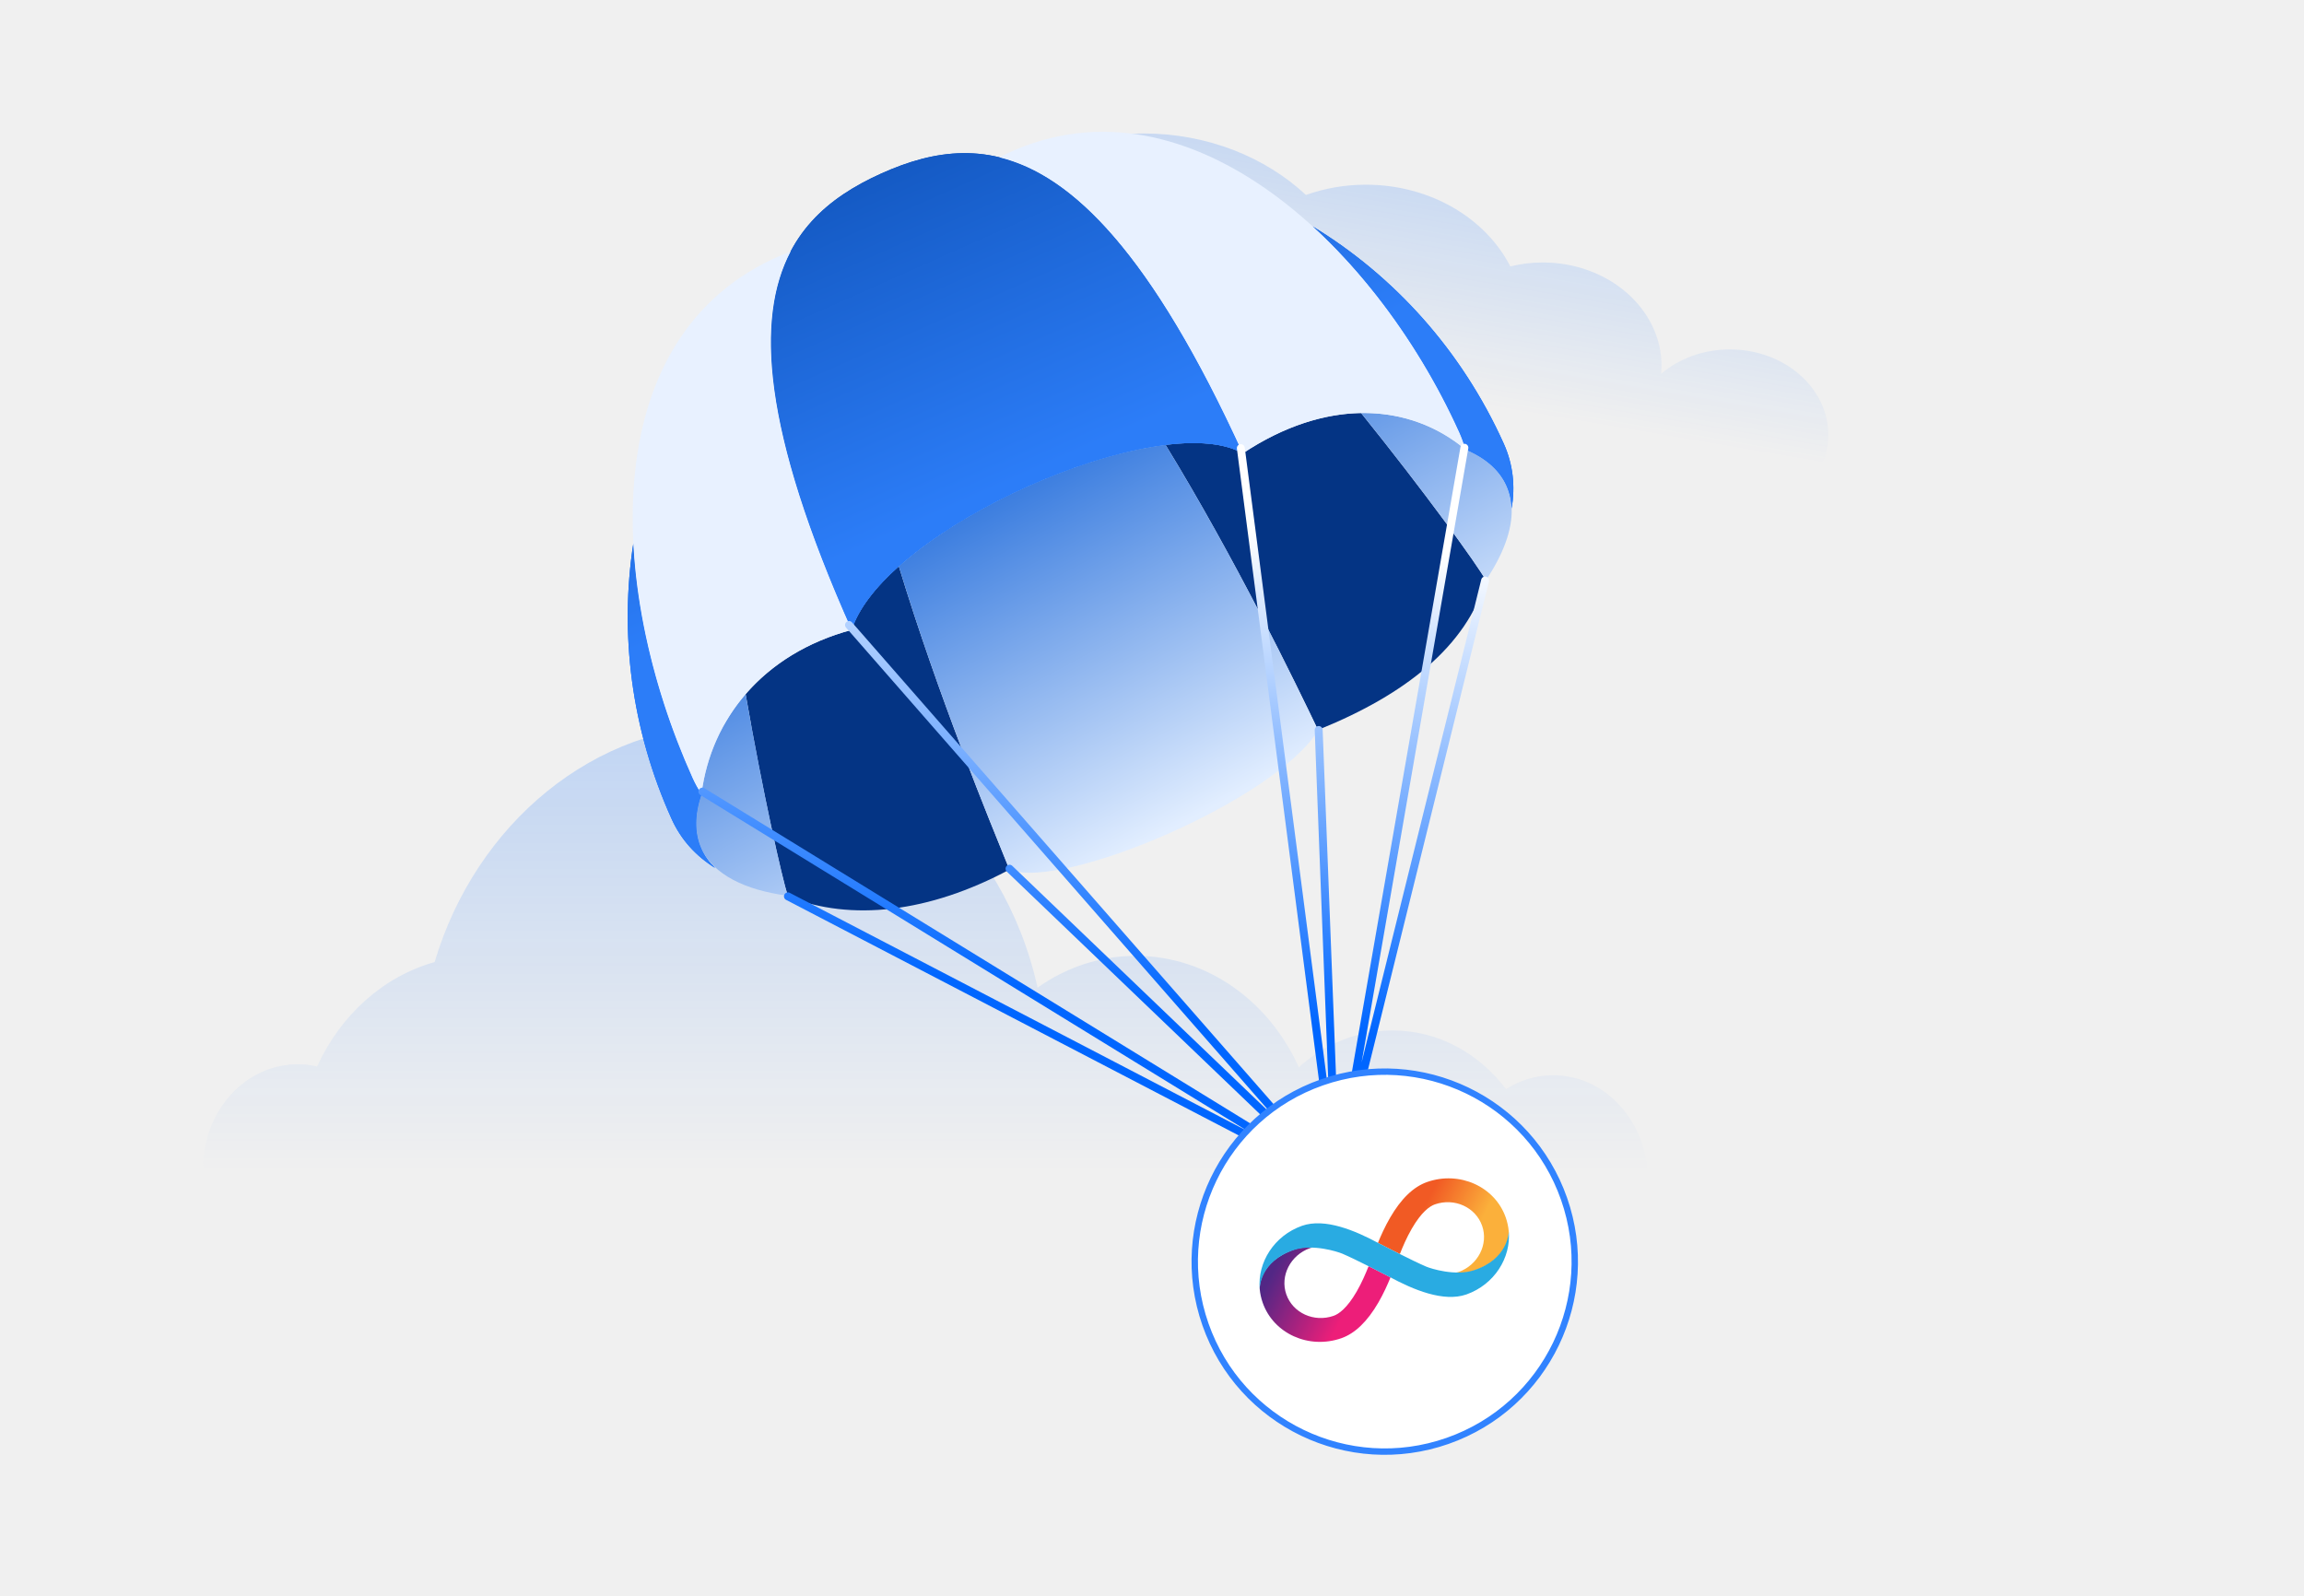
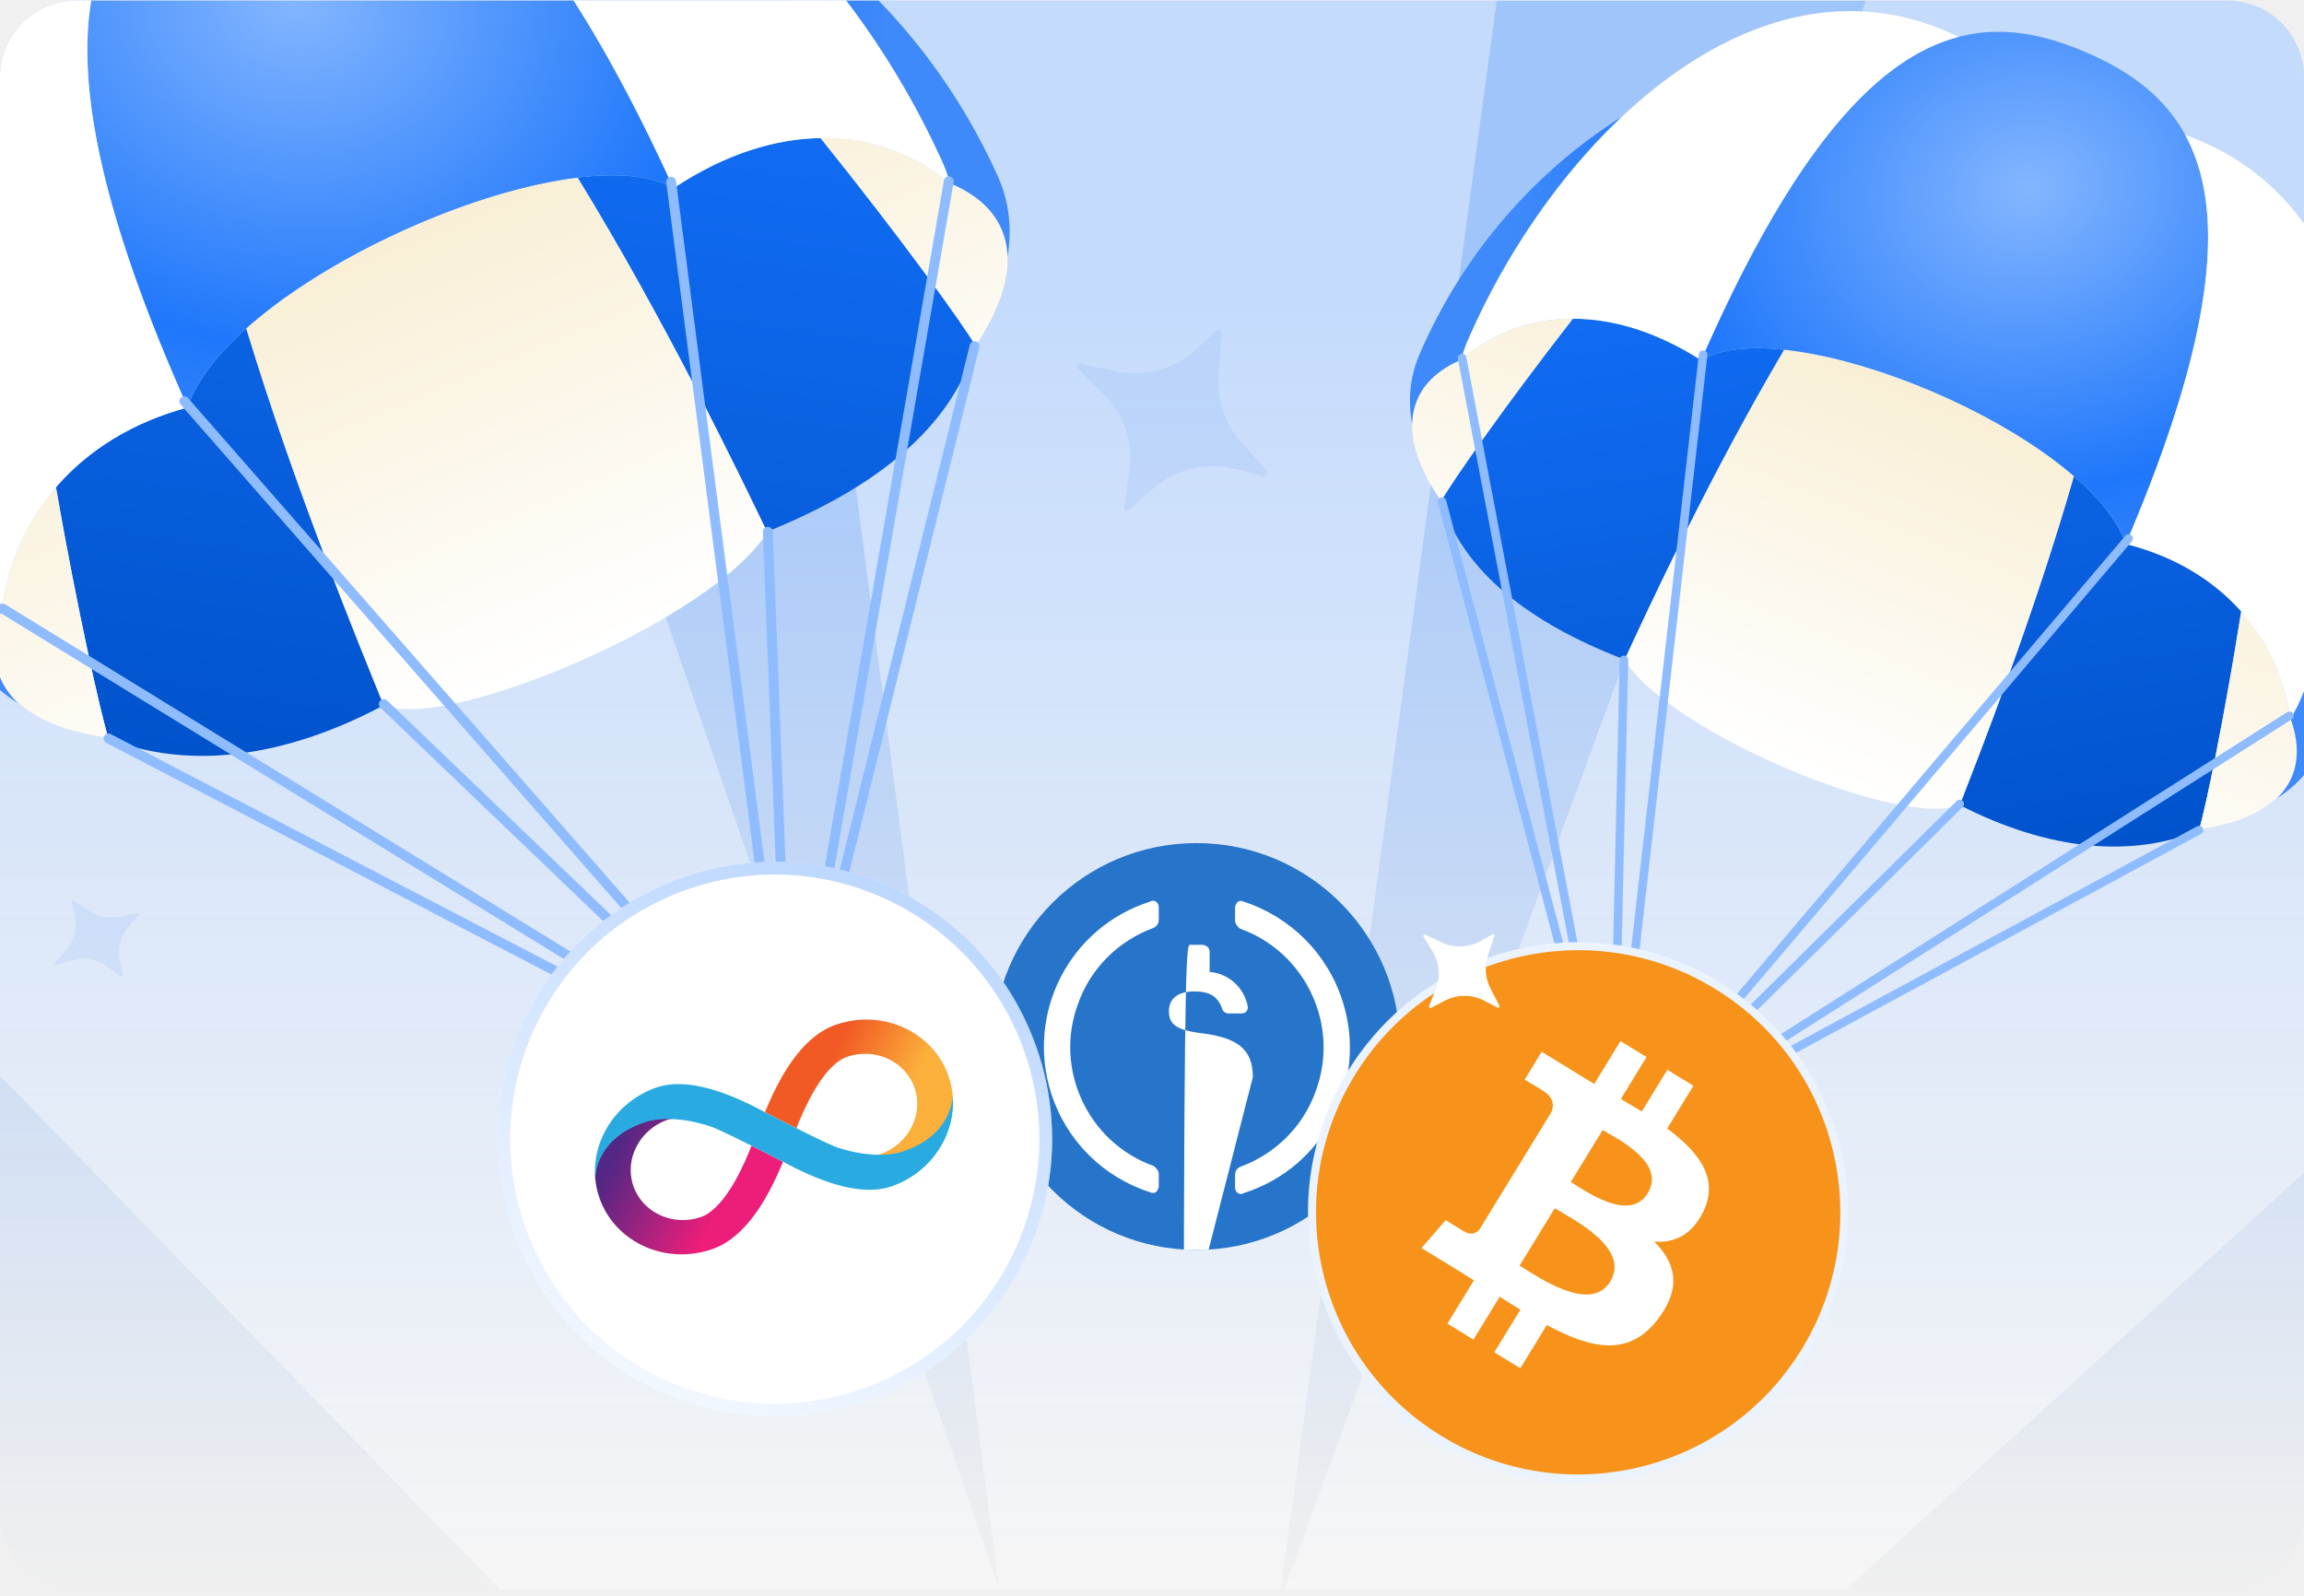
- <svg xmlns="http://www.w3.org/2000/svg" width="361" height="250" viewBox="0 0 361 250" fill="none">
-   <path opacity="0.2" d="M271.043 54.756C266.846 54.756 263.046 56.219 260.265 58.586C260.301 58.174 260.337 57.762 260.337 57.343C260.337 48.389 251.996 41.131 241.708 41.131C239.95 41.131 238.255 41.357 236.643 41.754C232.792 34.208 224.111 28.943 214.012 28.943C210.688 28.943 207.519 29.517 204.622 30.552C198.258 24.624 189.202 20.914 179.145 20.914C159.887 20.914 144.276 34.499 144.276 51.259C144.276 68.018 159.887 81.604 179.145 81.604C179.174 81.604 179.203 81.602 179.232 81.602H271.043C279.527 81.602 286.402 75.65 286.467 68.284V68.179C286.467 60.764 279.563 54.756 271.043 54.756Z" fill="url(#paint0_linear_7000_20260)" />
-   <path opacity="0.2" d="M243.348 168.497C240.66 168.497 238.143 169.296 235.967 170.672C231.72 165.061 225.344 161.474 218.189 161.474C212.615 161.474 207.502 163.643 203.504 167.251C198.848 156.904 189.162 149.789 177.963 149.789C172.291 149.789 167.011 151.621 162.572 154.765C157.328 131.087 137.942 113.506 114.816 113.506C93.015 113.506 74.54 129.132 68.1 150.76C60.025 153.022 53.348 159.093 49.689 167.119C48.709 166.895 47.696 166.775 46.657 166.775C38.455 166.775 31.808 174.093 31.808 183.12C31.808 183.276 31.824 183.427 31.828 183.581H258.141C257.553 175.144 251.162 168.497 243.348 168.497Z" fill="url(#paint1_linear_7000_20260)" />
-   <path fill-rule="evenodd" clip-rule="evenodd" d="M206.537 114.439C203.025 107.124 193.747 87.875 182.62 69.711C187.64 69.097 191.917 69.439 194.727 71.044L194.727 71.043C201.172 66.765 207.496 64.814 213.266 64.722C223.201 77.067 231.381 88.374 232.818 90.94C229.746 101.294 220.189 108.826 206.82 114.256L206.537 114.439ZM133.435 98.709C134.498 95.422 137.161 92.014 140.832 88.737C146.992 109.04 155.097 128.69 158.167 136.271C145.578 143 133.366 144.439 123.463 140.476C122.539 137.659 119.522 124.227 116.825 108.773C120.828 104.139 126.427 100.586 133.435 98.709ZM120.891 50.535L120.891 50.535C120.514 55.595 120.514 55.594 120.891 50.535ZM166.949 29.809C170.085 32.193 170.085 32.193 166.948 29.808L166.949 29.809Z" fill="#043484" />
-   <path fill-rule="evenodd" clip-rule="evenodd" d="M140.832 88.736C151.153 79.521 169.446 71.323 182.62 69.71C193.748 87.876 203.025 107.124 206.537 114.438C200 125.236 166.476 139.613 158.167 136.27C155.096 128.687 146.99 109.034 140.832 88.736ZM116.888 109.13C119.536 124.247 122.474 137.359 123.429 140.37C116.645 139.466 111.849 137.036 109.888 133.026C108.762 130.53 108.818 127.615 109.909 124.42C110.654 118.612 112.983 113.264 116.736 108.876L116.825 108.772L116.888 109.13ZM229.572 70.408C232.69 71.703 234.914 73.59 236.04 76.085L236.115 76.257L236.179 76.41L236.239 76.563L236.297 76.716L236.351 76.872L236.411 77.052L236.458 77.206L236.504 77.363L236.546 77.516L236.581 77.654L236.617 77.811L236.652 77.966L236.661 78.016C236.682 78.115 236.701 78.216 236.719 78.317L236.744 78.478L236.751 78.528C236.77 78.649 236.785 78.77 236.799 78.892L236.815 79.055L236.82 79.106C236.827 79.194 236.834 79.283 236.84 79.372L236.85 79.543L236.854 79.659C236.974 83.002 235.549 86.838 232.818 90.938C231.381 88.374 223.201 77.065 213.266 64.721C219.54 64.62 225.161 66.717 229.572 70.408Z" fill="url(#paint2_linear_7000_20260)" />
-   <path fill-rule="evenodd" clip-rule="evenodd" d="M205.68 35.484C218.325 43.178 228.963 54.78 235.604 69.493C237.076 72.755 237.436 76.178 236.856 79.68C236.812 78.407 236.545 77.204 236.04 76.085C234.914 73.59 232.691 71.704 229.573 70.408C229.336 69.51 229.02 68.617 228.621 67.734C223.233 55.797 215.203 44.187 205.68 35.484ZM99.237 85.12C99.871 97.507 103.381 110.523 108.533 121.938C108.931 122.821 109.392 123.649 109.909 124.421C108.818 127.616 108.762 130.531 109.888 133.026C110.393 134.145 111.118 135.141 112.045 136.016C109.035 134.135 106.706 131.6 105.233 128.338C98.853 114.203 97.066 99.201 99.237 85.12ZM133.435 98.709C111.595 49.769 121.263 34.779 138.05 27.203C154.836 19.626 172.473 22.291 194.727 71.043C181.921 63.724 138.622 82.672 133.435 98.709Z" fill="url(#paint3_linear_7000_20260)" />
-   <path fill-rule="evenodd" clip-rule="evenodd" d="M205.68 35.484C218.325 43.178 228.963 54.78 235.604 69.493C237.076 72.755 237.436 76.178 236.856 79.68C236.812 78.407 236.545 77.204 236.04 76.085C234.914 73.59 232.691 71.704 229.573 70.408C229.336 69.51 229.02 68.617 228.621 67.734C223.233 55.797 215.203 44.187 205.68 35.484ZM99.237 85.12C99.871 97.507 103.381 110.523 108.533 121.938C108.931 122.821 109.392 123.649 109.909 124.421C108.818 127.616 108.762 130.531 109.888 133.026C110.393 134.145 111.118 135.141 112.045 136.016C109.035 134.135 106.706 131.6 105.233 128.338C98.853 114.203 97.066 99.201 99.237 85.12ZM133.435 98.709C111.595 49.769 121.263 34.779 138.05 27.203C154.836 19.626 172.473 22.291 194.727 71.043C181.921 63.724 138.622 82.672 133.435 98.709Z" fill="url(#paint4_linear_7000_20260)" />
-   <path fill-rule="evenodd" clip-rule="evenodd" d="M123.876 39.409C118.379 49.864 119.413 67.29 133.435 98.707C119.761 102.371 111.45 112.411 109.909 124.42C109.392 123.648 108.931 122.82 108.533 121.938C95.055 92.079 92.82 51.268 123.876 39.409ZM156.581 24.648C185.14 10.073 215.144 37.874 228.621 67.734C229.019 68.617 229.336 69.509 229.573 70.409C221.106 63.324 208.179 62.112 194.727 71.043C180.44 39.744 168.056 27.441 156.581 24.648Z" fill="#E8F1FF" />
-   <path fill-rule="evenodd" clip-rule="evenodd" d="M199.59 174.957L158.606 135.682C158.358 135.445 157.965 135.453 157.728 135.7C157.491 135.949 157.499 136.341 157.747 136.579L204.352 181.24L110.381 123.52C110.089 123.341 109.706 123.434 109.527 123.725C109.347 124.017 109.439 124.399 109.731 124.579L195.519 177.272L123.744 139.913C123.44 139.755 123.065 139.873 122.907 140.178C122.749 140.481 122.867 140.856 123.171 141.014L209.055 185.717L209.056 185.718L209.059 185.719L209.061 185.72L209.065 185.722L209.066 185.723L209.068 185.724L209.07 185.725L209.072 185.726L209.074 185.727L209.079 185.729L209.081 185.73L209.082 185.731L209.084 185.732L209.086 185.732L209.088 185.734L209.093 185.736L209.096 185.737L209.099 185.738L209.099 185.738L209.102 185.74L209.111 185.744L209.117 185.746L209.13 185.751L209.131 185.752L209.132 185.752L209.137 185.754L209.147 185.757L209.152 185.759L209.152 185.759L209.153 185.76L209.161 185.762L209.166 185.764L209.168 185.764L209.169 185.765L209.175 185.767L209.181 185.768L209.182 185.769L209.185 185.769L209.186 185.77L209.186 185.77L209.19 185.771L209.194 185.772L209.197 185.773L209.199 185.773L209.2 185.774L209.202 185.774L209.204 185.775L209.208 185.776L209.211 185.776L209.214 185.777L209.215 185.777L209.218 185.778L209.22 185.778L209.223 185.779L209.227 185.78L209.228 185.78L209.23 185.78L209.232 185.781L209.235 185.781L209.238 185.782L209.242 185.782L209.243 185.783L209.244 185.783L209.248 185.784L209.25 185.784L209.252 185.784L209.256 185.785L209.258 185.785L209.26 185.786L209.265 185.786L209.266 185.786L209.267 185.786L209.271 185.787L209.273 185.787L209.275 185.788L209.281 185.788L209.282 185.788L209.286 185.789L209.289 185.789L209.29 185.789L209.296 185.79L209.296 185.79L209.297 185.79L209.302 185.79L209.304 185.79L209.306 185.791L209.309 185.791L209.312 185.791L209.315 185.791L209.317 185.791L209.319 185.791L209.321 185.792L209.323 185.792L209.327 185.792L209.332 185.792L209.335 185.792L209.336 185.792L209.338 185.792C209.377 185.793 209.416 185.79 209.454 185.784L209.454 185.784L209.455 185.783L209.464 185.782L209.467 185.781L209.47 185.781L209.475 185.78L209.478 185.779L209.479 185.779L209.485 185.778L209.501 185.774C209.505 185.773 209.511 185.772 209.515 185.77L209.524 185.768L209.529 185.766L209.538 185.764L209.539 185.763L209.539 185.763L209.545 185.762L209.552 185.759L209.554 185.758L209.555 185.758L209.559 185.757L209.561 185.756L209.562 185.755L209.565 185.754L209.568 185.753L209.571 185.753L209.573 185.751L209.574 185.751L209.575 185.751L209.578 185.749L209.583 185.748L209.586 185.747L209.587 185.746L209.588 185.746L209.588 185.745L209.593 185.743L209.597 185.742L209.6 185.741L209.603 185.739L209.607 185.737L209.61 185.736L209.613 185.734L209.618 185.733L209.621 185.731L209.625 185.729L209.628 185.728L209.631 185.726L209.634 185.724L209.638 185.722L209.641 185.72L209.644 185.719L209.647 185.717L209.652 185.715L209.656 185.712L209.658 185.711L209.659 185.71L209.665 185.707L209.668 185.706C209.685 185.7 209.701 185.694 209.719 185.687L209.729 185.682L209.731 185.681L209.732 185.681L209.742 185.676L209.742 185.676C209.826 185.636 209.902 185.578 209.962 185.502L209.962 185.5L209.964 185.498L209.969 185.493L209.97 185.491L209.972 185.489L209.977 185.481L209.977 185.48C210.008 185.438 210.034 185.392 210.053 185.342L210.058 185.328C210.073 185.291 210.083 185.252 210.088 185.214L210.341 183.76L233.296 91.117C233.378 90.784 233.175 90.447 232.843 90.365C232.51 90.282 232.174 90.485 232.091 90.817L213.342 166.49L230.058 70.267C230.115 69.93 229.89 69.608 229.551 69.55C229.214 69.491 228.892 69.718 228.833 70.055L209.766 179.816L207.238 114.369C207.225 114.027 206.936 113.759 206.593 113.773C206.251 113.786 205.984 114.074 205.997 114.418L208.203 171.508L195.035 70.15C194.991 69.81 194.68 69.57 194.34 69.614C194 69.657 193.76 69.969 193.804 70.31L208.473 183.224L133.496 97.531C133.27 97.272 132.878 97.246 132.62 97.471C132.362 97.698 132.336 98.09 132.561 98.347L199.59 174.957Z" fill="url(#paint5_linear_7000_20260)" />
-   <g clip-path="url(#clip0_7000_20260)">
-     <circle cx="216.97" cy="197.703" r="29.766" transform="rotate(-19.2943 216.97 197.703)" fill="white" stroke="#3183FF" />
-     <path d="M223.596 185.229C221.467 185.975 219.52 187.856 217.803 190.82C216.989 192.225 216.357 193.645 215.903 194.764C215.903 194.764 215.903 194.764 215.912 194.768L215.91 194.761C215.91 194.761 217.544 195.614 219.336 196.514C219.756 195.443 220.382 193.966 221.199 192.546C222.726 189.911 224.009 189.018 224.822 188.733C227.884 187.661 231.203 189.168 232.225 192.089C233.241 194.99 231.58 198.24 228.532 199.329C228.393 199.377 228.208 199.42 227.967 199.454C228.991 199.517 230.045 199.453 230.958 199.134C236.565 197.171 236.409 193.205 236.391 192.92C236.328 192.208 236.173 191.492 235.926 190.786C234.23 185.941 228.694 183.445 223.596 185.229Z" fill="url(#paint6_linear_7000_20260)" />
-     <path d="M210.177 209.702C212.306 208.956 214.253 207.075 215.969 204.112C216.784 202.707 217.415 201.286 217.869 200.167C217.869 200.167 217.869 200.167 217.861 200.163L217.863 200.17C217.863 200.17 216.228 199.317 214.436 198.418C214.017 199.488 213.39 200.965 212.574 202.385C211.047 205.021 209.763 205.913 208.95 206.198C205.886 207.263 202.568 205.757 201.545 202.836C200.529 199.935 202.19 196.685 205.238 195.596C205.377 195.548 205.563 195.504 205.803 195.471C204.779 195.408 203.725 195.472 202.812 195.791C197.205 197.754 197.368 201.718 197.377 201.998C197.443 202.717 197.595 203.427 197.842 204.133C199.542 208.99 205.078 211.487 210.177 209.702Z" fill="url(#paint7_linear_7000_20260)" />
-     <path d="M230.919 199.06C228.024 199.993 224.266 198.822 223.465 198.485C221.393 197.611 216.413 195.028 216.022 194.824C212.341 192.833 207.595 190.831 204.011 192.086L204.004 192.088L203.997 192.09C199.653 193.633 197.007 197.802 197.378 201.998C197.362 201.72 197.518 197.565 202.827 195.851C205.722 194.918 209.504 196.117 210.312 196.452C212.385 197.326 217.364 199.908 217.755 200.113C221.434 202.097 226.18 204.099 229.764 202.845L229.771 202.842L229.778 202.84C234.122 201.297 236.774 197.126 236.397 192.932C236.406 193.213 236.232 197.338 230.919 199.06Z" fill="#29ABE2" />
+ <svg xmlns="http://www.w3.org/2000/svg" width="361" height="250" fill="none">
+   <g clip-path="url(#a)">
+     <rect width="361" height="249" y=".096" fill="url(#b)" fill-opacity=".7" rx="12" />
+     <g fill="#fff" opacity=".64">
+       <path d="m179.238 406.946 56.35-414.737-112.376.62 56.026 430.43z" opacity=".6" />
+       <path d="M181.763 355.377-108.006 57.595 61.587-27.913 194.25 358.955z" opacity=".6" />
+       <path d="M174.33 353.499 496.494 60.596 302.379-27.233 161.772 356.82z" opacity=".6" />
+     </g>
+     <path fill="url(#c)" fill-rule="evenodd" d="M254.536 103.432c3.663-7.946 13.34-28.857 25.03-48.629-5.422-.577-10.028-.136-13.03 1.642v-.001c-7.021-4.503-13.873-6.5-20.095-6.502-10.504 13.478-19.132 25.808-20.638 28.598 3.487 11.111 13.919 19.07 28.425 24.7zm78.55-18.195c-1.201-3.526-4.129-7.155-8.143-10.626-6.299 21.994-14.705 43.316-17.887 51.542 13.687 7.043 26.878 8.387 37.488 3.948.949-3.054 3.975-17.587 6.621-34.294-4.394-4.929-10.491-8.665-18.079-10.57m12.711-52.152h-.001q.74 8.174.001 0m-50.008-21.568q-5.012 3.935 0 0" clip-rule="evenodd" />
+     <path fill="url(#d)" fill-rule="evenodd" d="M324.943 74.61c-11.284-9.762-31.146-18.291-45.377-19.808-11.691 19.774-21.368 40.684-25.031 48.629 7.231 11.531 43.618 26.466 52.521 22.721 3.182-8.227 11.59-29.554 17.887-51.543m26.16 21.583c-2.599 16.343-5.546 30.53-6.524 33.792 7.299-1.089 12.428-3.79 14.475-8.146 1.172-2.711 1.062-5.853-.168-9.279-.902-6.249-3.503-11.976-7.624-16.643l-.098-.111zM228.955 56.348c-3.34 1.45-5.705 3.521-6.878 6.23l-.077.187-.067.166-.062.166-.06.166-.056.169-.06.195-.049.167-.047.17-.043.166-.035.149-.036.17-.035.168-.009.054a8 8 0 0 0-.057.325l-.025.174-.007.054q-.026.195-.045.394l-.015.175-.005.055-.016.287-.008.185-.003.126c-.072 3.606 1.529 7.718 4.542 12.092 1.506-2.79 10.135-15.12 20.638-28.597-6.766-.003-12.791 2.353-17.485 6.407" clip-rule="evenodd" />
+     <path fill="url(#e)" fill-rule="evenodd" d="M254.125 18.29c-13.504 8.509-24.776 21.198-31.688 37.173-1.532 3.542-1.863 7.24-1.178 11.005.025-1.373.293-2.675.819-3.89 1.172-2.709 3.537-4.78 6.876-6.23q.36-1.46.982-2.898c5.607-12.962 14.068-25.615 24.189-35.16m115.603 51.718c-.475 13.365-4.038 27.459-9.401 39.853a18.4 18.4 0 0 1-1.441 2.7c1.23 3.426 1.34 6.569.168 9.278a10.2 10.2 0 0 1-2.275 3.259c3.214-2.079 5.682-4.851 7.214-8.393 6.64-15.347 8.314-31.552 5.735-46.697m-36.642 15.228c22.72-53.134 12.043-69.132-6.184-77.017-18.227-7.886-37.197-4.715-60.367 48.225 13.683-8.107 60.688 11.59 66.551 28.792" clip-rule="evenodd" />
+     <path fill="#fff" fill-rule="evenodd" d="M342.39 21.14c6.104 11.178 5.283 29.984-9.304 64.095 14.805 3.719 23.936 14.403 25.8 27.325a18.5 18.5 0 0 0 1.442-2.7c14.026-32.42 15.747-76.46-17.938-88.72M306.88 5.777c-31.039-15.232-62.918 15.25-76.944 47.672q-.622 1.439-.981 2.9c9.009-7.782 22.925-9.307 37.58.095C281.41 22.456 294.554 8.982 306.88 5.777" clip-rule="evenodd" />
+     <path fill="#8FBCFF" fill-rule="evenodd" d="m263.048 168.563 43.525-43.038a.67.67 0 1 1 .941.953l-49.494 48.94 100.342-63.82a.67.67 0 0 1 .719 1.131l-91.604 58.261 76.754-41.492a.669.669 0 1 1 .636 1.178l-91.842 49.648-.001.001-.003.001-.003.002-.004.002-.001.001-.002.001-.002.001-.002.001-.002.001-.006.003-.001.001h-.002l-.002.002h-.002l-.002.002-.006.002-.003.002-.003.001h.001l-.005.002-.009.004-.006.003-.014.006h-.001l-.002.001-.005.002-.01.003-.006.002-.001.001-.008.003-.006.002h-.001l-.002.001-.007.002-.006.002h-.001l-.003.001h-.001v.001l-.004.001-.005.001-.003.001h-.002l-.002.001h-.001l-.003.001-.004.001-.003.001h-.003l-.001.001h-.003l-.003.001-.003.001-.004.001h-.003l-.003.001-.003.001h-.003l-.004.001h-.002l-.001.001h-.004l-.002.001h-.003l-.004.001h-.001l-.003.001h-.006l-.002.001h-.004l-.001.001h-.003l-.006.001h-.001l-.005.001h-.004l-.006.001h-.001l-.006.001h-.011l-.002.001h-.009l-.005.001h-.011a.7.7 0 0 1-.126-.007h-.002l-.009-.002h-.003l-.003-.001-.006-.001-.003-.001h-.002l-.006-.001-.016-.003-.016-.004-.009-.003-.006-.002-.01-.002-.001-.001-.006-.001-.008-.003-.002-.001h-.001l-.005-.001-.002-.001-.001-.001-.003-.001-.004-.001-.003-.001-.001-.001h-.002l-.001-.001-.004-.001-.004-.002-.003-.001-.002-.001h-.002v-.001l-.004-.001-.005-.002-.003-.001-.003-.002-.005-.002-.003-.001-.004-.002-.004-.001-.004-.002-.004-.002-.004-.002-.003-.001-.003-.002-.005-.003-.003-.002-.003-.001-.003-.001-.005-.003-.005-.003-.002-.001-.002-.001-.006-.003-.003-.001-.055-.02-.011-.005-.002-.001-.002-.001-.011-.004v-.001a.66.66 0 0 1-.239-.184l-.001-.001-.002-.003-.005-.005-.002-.002-.001-.002-.006-.009v-.001a.7.7 0 0 1-.085-.147l-.005-.015a.5.5 0 0 1-.034-.123l-.298-1.563-26.315-99.497a.67.67 0 0 1 1.294-.344l21.494 81.271L228.43 56.204a.67.67 0 0 1 1.316-.25l22.412 118.02 1.62-70.606a.67.67 0 0 1 1.339.031l-1.413 61.591 12.483-109.504a.67.67 0 0 1 1.331.151l-13.908 121.99 79.391-93.66a.67.67 0 1 1 1.021.865z" clip-rule="evenodd" />
+     <path fill="url(#f)" fill-rule="evenodd" d="M120.208 83.391c-4.363-9.086-15.888-32.999-29.71-55.563 6.234-.762 11.548-.338 15.038 1.657l.001-.002c8.006-5.314 15.862-7.738 23.03-7.852 12.342 15.335 22.503 29.382 24.288 32.569-3.816 12.862-15.688 22.218-32.296 28.964zm-90.81-19.54c1.32-4.083 4.627-8.316 9.188-12.388 7.652 25.222 17.72 49.631 21.534 59.049-15.638 8.359-30.809 10.146-43.11 5.224-1.148-3.5-4.896-20.186-8.246-39.383 4.972-5.757 11.928-10.17 20.633-12.502M13.814 4.006q-.704 9.428 0 0M71.03-21.74q5.843 4.441-.001 0" clip-rule="evenodd" />
+     <path fill="url(#g)" fill-rule="evenodd" d="M38.587 51.463c12.82-11.447 35.546-21.63 51.911-23.635 13.824 22.566 25.347 46.477 29.71 55.563-8.121 13.413-49.765 31.274-60.087 27.121-3.815-9.419-13.884-33.834-21.534-59.049M8.842 76.798c3.29 18.778 6.94 35.066 8.126 38.807-8.428-1.123-14.385-4.142-16.821-9.123-1.4-3.101-1.33-6.722.026-10.69.925-7.216 3.819-13.859 8.481-19.31l.11-.13zm139.982-48.103c3.873 1.609 6.635 3.953 8.035 7.053l.092.213.08.19.075.19.071.19.068.194.074.223.059.192.057.195.052.19.043.171.045.195.043.193.012.063q.04.184.071.373l.032.2.009.062q.033.226.06.453l.019.202.007.063.024.33.012.213.006.144c.149 4.153-1.622 8.919-5.014 14.011-1.785-3.185-11.947-17.233-24.289-32.567 7.794-.125 14.777 2.48 20.257 7.064" clip-rule="evenodd" />
+     <path fill="url(#h)" fill-rule="evenodd" d="M119.143-14.69c15.709 9.557 28.923 23.97 37.173 42.247 1.829 4.052 2.276 8.305 1.555 12.656-.054-1.582-.385-3.077-1.013-4.466-1.399-3.1-4.161-5.443-8.033-7.053a21 21 0 0 0-1.183-3.321c-6.693-14.829-16.668-29.252-28.499-40.063M-13.085 46.97c.788 15.387 5.148 31.557 11.548 45.737a21 21 0 0 0 1.71 3.084c-1.356 3.97-1.425 7.591-.026 10.69.627 1.39 1.528 2.627 2.679 3.714-3.74-2.337-6.633-5.486-8.462-9.538-7.925-17.559-10.146-36.194-7.449-53.687m42.483 16.88C2.267 3.056 14.278-15.565 35.13-24.977c20.853-9.412 42.763-6.102 70.407 54.46C89.629 20.391 35.84 43.928 29.398 63.85" clip-rule="evenodd" />
+     <path fill="#fff" fill-rule="evenodd" d="M17.523-9.814C10.694 3.173 11.98 24.82 29.398 63.848 12.412 68.4 2.087 80.872.173 95.791a21 21 0 0 1-1.71-3.084c-16.742-37.092-19.52-87.79 19.06-102.521M58.15-28.151c35.479-18.106 72.75 16.43 89.492 53.523a21.3 21.3 0 0 1 1.183 3.323c-10.519-8.801-26.576-10.307-43.288.788C87.79-9.398 72.406-24.682 58.15-28.151" clip-rule="evenodd" />
+     <path fill="#8FBCFF" fill-rule="evenodd" d="M111.579 158.569 60.667 109.78a.77.77 0 1 0-1.068 1.114l57.896 55.48L.759 94.672a.773.773 0 0 0-.807 1.316l106.57 65.456-89.162-46.408a.77.77 0 1 0-.712 1.368l106.689 55.531.001.001.004.002.003.001.005.003.001.001.002.001.003.001.002.001.003.002.006.003h.002l.001.001.003.002h.002l.003.002.007.003.003.002.003.001.005.002.011.005.007.003.016.006.001.001h.002l.006.003.012.004.006.002h.002l.01.004.006.002h.002l.001.001.008.002.007.002.002.001h.003l.002.001.004.001.005.002.004.001h.003l.002.001h.001l.004.001.005.001.003.001.003.001h.002l.003.001.003.001h.004l.005.001.001.001h.002l.003.001h.004l.003.001.005.001h.002l.001.001h.007l.003.001.005.001h.002l.003.001h.005l.002.001h.007l.001.001h.004l.006.001h.002l.005.001h.005l.007.001h.001l.007.001h.012l.003.001h.016l.006.001.004-.001.001.001h.002a.7.7 0 0 0 .145-.011h.001l.011-.002.003-.001h.004l.007-.001.003-.001.002-.001.007-.001.02-.004.017-.005.011-.004.007-.001.011-.004h.002l.007-.002.009-.003.001-.001.002-.001.006-.001.001-.001.002-.001.004-.001.003-.002h.004l.002-.002h.002l.001-.001.004-.002.005-.002.004-.001.002-.001H124v-.001l.005-.002.005-.002.004-.001.004-.002.005-.002.004-.003.004-.001.005-.002.004-.002.005-.003.004-.002.003-.001.004-.003.006-.002.003-.003.004-.001.004-.002.005-.003.006-.003.002-.001.002-.002.007-.004.004-.001.063-.024.012-.006.002-.001.002-.001.013-.005v-.001a.8.8 0 0 0 .273-.216v-.002l.002-.003.006-.006.002-.002.002-.003.007-.01v-.001a.8.8 0 0 0 .094-.171l.006-.017a.6.6 0 0 0 .037-.143l.314-1.806L153.45 54.419a.771.771 0 0 0-1.497-.372l-23.291 94.004 20.765-119.532a.772.772 0 0 0-1.521-.263l-23.685 136.349-3.141-81.302a.77.77 0 0 0-1.542.061l2.74 70.92-16.357-125.911a.771.771 0 0 0-1.529.198l18.222 140.268-93.14-106.452a.771.771 0 1 0-1.16 1.014z" clip-rule="evenodd" />
+     <path fill="#77A8F2" d="M190.66 51.704a.467.467 0 0 1 .786.376l-.521 6.684a14.03 14.03 0 0 0 3.448 10.347l4.148 4.718a.468.468 0 0 1-.461.763l-4.762-1.151a14.02 14.02 0 0 0-12.573 3.113l-3.801 3.353a.467.467 0 0 1-.772-.415l.811-5.793a14.02 14.02 0 0 0-4.026-11.914l-3.997-3.953c-.33-.327-.033-.884.423-.79l5.707 1.17a14.02 14.02 0 0 0 12.433-3.533z" opacity=".16" />
+     <path fill="#77A8F2" d="M11.192 141.332a.21.21 0 0 1 .318-.228l2.51 1.65a6.28 6.28 0 0 0 4.807.885l2.748-.607a.21.21 0 0 1 .2.346l-1.482 1.62a6.28 6.28 0 0 0-1.497 5.607l.493 2.217a.21.21 0 0 1-.33.213l-2.097-1.571a6.28 6.28 0 0 0-5.547-.997l-2.416.714c-.2.059-.354-.178-.218-.337l1.693-1.987a6.28 6.28 0 0 0 1.303-5.643z" opacity=".15" />
+     <g clip-path="url(#i)">
+       <circle cx="187.472" cy="163.994" r="31.879" fill="#2775CA" />
+       <path fill="#fff" d="M196.304 168.775c0-4.649-2.79-6.243-8.369-6.907-3.985-.531-4.782-1.594-4.782-3.454 0-1.859 1.329-3.054 3.985-3.054 2.391 0 3.72.796 4.384 2.789a1 1 0 0 0 .93.664h2.125c.531 0 .93-.399.93-.93v-.133a6.636 6.636 0 0 0-5.978-5.445v-3.188c0-.532-.398-.93-1.062-1.063h-1.993c-.531 0-.93.398-1. 063 1.063v3.055c-3.985.531-6.508 3.187-6.508 6.508 0 4.384 2.656 6.11 8.235 6.775 3.72.664 4.915 1.461 4.915 3.586s-1.86 3.587-4.383 3.587c-3.454 0-4.65-1.462-5.048-3.454-.133-.531-.531-.797-.93-.797h-2.258a.91.91 0 0 0-.93.93v.133c.532 3.32 2.657 5.711 7.04 6.376v3.187c0 .532.399.93 1.063 1.063h1.992c.532 0 .93-.398 1.063-1.063v-3.187c3.985-.665 6.642-3.454 6.642-7.041" />
+       <path fill="#fff" d="M180.763 182.723c-10.361-3.719-15.675-15.276-11.822-25.504 1.992-5.579 6.376-9.829 11.822-11.822.531-.265.796-.664.796-1.328v-1.859c0-.532-.265-.93-.796-1.063-.133 0-.399 0-.532.133-12.619 3.985-19.526 17.401-15.541 30.019 2.391 7.439 8.103 13.151 15.541 15.542.532.265 1.063 0 1.196-.532.132-.132.132-.265.132-.531v-1.86c0-.398-.398-.929-.796-1.195m14.08-41.443c-.532-.266-1.063 0-1.196.531-.133.133-.133.266-.133.531v1.86c0 .531.399 1.063.797 1.328 10.361 3.719 15.674 15.276 11.822 25.504-1.992 5.579-6.376 9.829-11.822 11.822-.531.265-.797.664-.797 1.328v1.86c0 .531.266.93.797 1.062.133 0 .399 0 .532-.132 12.618-3.985 19.526-17.401 15.541-30.02-2.391-7.572-8.236-13.283-15.541-15.674" />
+     </g>
+     <g clip-path="url(#j)">
+       <path fill="#F7931A" stroke="#EBF3FF" stroke-width="1.25" d="m282.829 211.758-.107.175c-12.072 19.498-37.65 25.595-57.233 13.601-19.633-12.024-25.804-37.696-13.775-57.331 12.025-19.64 37.698-25.81 57.333-13.784 19.641 12.027 25.81 37.701 13.782 57.339Z" />
+       <path fill="#fff" d="M266.89 189.835c2.497-5.12-.684-9.297-5.672-12.987l4.108-6.706-4.084-2.5-3.999 6.53a193 193 0 0 0-3.287-1.954l4.027-6.573-4.081-2.499-4.108 6.704a153 153 0 0 1-2.619-1.556l.012-.021-5.63-3.451-2.67 4.361s3.051 1.789 2.967 1.813c1.653 1.014 1.603 2.303 1.253 3.228l-4.679 7.64c.113.071.259.167.414.293q-.206-.126-.432-.263l-6.557 10.703c-.391.476-1.205 1.119-2.362.413.024.078-2.968-1.818-2.968-1.818l-3.797 4.378 5.313 3.254c.988.607 1.951 1.219 2.903 1.81l-4.153 6.785 4.078 2.498 4.111-6.712c1.105.709 2.183 1.382 3.242 2.029l-4.093 6.679 4.083 2.5 4.149-6.77c7.105 3.81 12.968 5.023 17.512-1.057 3.661-4.895 2.637-8.706-.686-12.028 3.106.245 5.886-.972 7.707-4.722l-.001-.002zm-14.595 11.005c-3.103 5.071-11.43-.822-14.199-2.514l5.506-8.987c2.767 1.696 11.931 6.214 8.693 11.501m5.867-13.843c-2.826 4.611-9.736-.36-12.041-1.772l4.993-8.15c2.305 1.411 9.994 5.112 7.048 9.922" />
+     </g>
+     <g clip-path="url(#k)">
+       <circle cx="121.389" cy="178.507" r="43.45" fill="#fff" transform="rotate(-19.294 121.389 178.507)" />
+       <circle cx="121.389" cy="178.507" r="42.45" stroke="url(#l)" stroke-opacity=".6" stroke-width="2" transform="rotate(-19.294 121.389 178.507)" />
+       <path fill="url(#m)" d="M130.902 160.6c-3.057 1.07-5.852 3.77-8.316 8.025-1.17 2.017-2.076 4.056-2.728 5.662l.013.006-.004-.009s2.347 1.224 4.92 2.515c.602-1.536 1.501-3.657 2.673-5.695 2.192-3.784 4.035-5.066 5.202-5.474 4.396-1.539 9.16.623 10.628 4.817 1.458 4.165-.926 8.83-5.302 10.393-.2.07-.466.132-.812.18 1.471.09 2.984-.001 4.294-.46 8.05-2.818 7.826-8.511 7.8-8.919a12.7 12.7 0 0 0-.667-3.065c-2.435-6.954-10.382-10.539-17.701-7.976" />
+       <path fill="url(#n)" d="M111.637 195.733c3.057-1.07 5.852-3.771 8.316-8.026 1.17-2.016 2.076-4.056 2.728-5.662l-.013-.006.003.01s-2.346-1.225-4.919-2.516c-.602 1.537-1.501 3.657-2.674 5.696-2.192 3.783-4.034 5.065-5.202 5.474-4.398 1.529-9.162-.633-10.63-4.827-1.459-4.165.926-8.83 5.302-10.393.199-.07.465-.132.811-.18-1.47-.09-2.984.001-4.294.46-8.05 2.818-7.816 8.508-7.803 8.91.094 1.032.313 2.051.668 3.065 2.44 6.973 10.388 10.557 17.707 7.995" />
+       <path fill="#29ABE2" d="M141.414 180.455c-4.156 1.34-9.55-.341-10.7-.826-2.976-1.254-10.124-4.962-10.685-5.256-5.285-2.857-12.099-5.732-17.244-3.93l-.01.003-.009.003c-6.237 2.215-10.035 8.2-9.503 14.223-.023-.399.202-6.364 7.823-8.823 4.156-1.34 9.586.38 10.745.862 2.976 1.254 10.124 4.962 10.686 5.256 5.28 2.848 12.095 5.722 17.24 3.921l.009-.003.01-.003c6.237-2.215 10.044-8.203 9.503-14.224.013.403-.237 6.325-7.865 8.797" />
+     </g>
+     <path fill="#fff" d="M233.813 146.432c.178-.1.386.071.322.265l-1.006 3.038a6.7 6.7 0 0 0 .415 5.19l1.382 2.661c.101.193-.107.401-.301.301l-2.075-1.079a6.7 6.7 0 0 0-6.183.006l-2.145 1.119a.223.223 0 0 1-.31-.281l1.038-2.592a6.7 6.7 0 0 0-.504-5.982l-1.4-2.289c-.116-.189.086-.413.286-.318l2.512 1.195a6.69 6.69 0 0 0 6.166-.216z" />
  </g>
  <defs>
-     <linearGradient id="paint0_linear_7000_20260" x1="227" y1="20.596" x2="220" y2="61.596" gradientUnits="userSpaceOnUse">
-       <stop stop-color="#0066FF" />
-       <stop offset="1" stop-color="#0066FF" stop-opacity="0" />
+     <linearGradient id="b" x1="73.945" x2="73.945" y1="249.096" y2="44.354" gradientUnits="userSpaceOnUse">
+       <stop stop-color="#7EB2FF" stop-opacity="0" />
+       <stop offset="1" stop-color="#7EB2FF" />
    </linearGradient>
-     <linearGradient id="paint1_linear_7000_20260" x1="144.974" y1="113.506" x2="144.974" y2="183.581" gradientUnits="userSpaceOnUse">
-       <stop stop-color="#0066FF" />
-       <stop offset="1" stop-color="#0066FF" stop-opacity="0" />
+     <linearGradient id="c" x1="298.902" x2="279.181" y1="138.276" y2="14.155" gradientUnits="userSpaceOnUse">
+       <stop stop-color="#0153CC" />
+       <stop offset="1" stop-color="#1674FF" />
    </linearGradient>
-     <linearGradient id="paint2_linear_7000_20260" x1="168.538" y1="69.159" x2="197.045" y2="122.709" gradientUnits="userSpaceOnUse">
-       <stop stop-color="#3579DE" />
-       <stop offset="1" stop-color="#E2EEFF" />
+     <linearGradient id="d" x1="294.74" x2="270.149" y1="53.97" y2="115.939" gradientUnits="userSpaceOnUse">
+       <stop stop-color="#F8EED3" />
+       <stop offset="1" stop-color="#fff" />
    </linearGradient>
-     <linearGradient id="paint3_linear_7000_20260" x1="158.081" y1="75.753" x2="128.176" y2="8.683" gradientUnits="userSpaceOnUse">
-       <stop stop-color="#0066FF" />
-       <stop offset="1" stop-color="#003D99" />
+     <linearGradient id="f" x1="69.732" x2="90.207" y1="124.328" y2="-19.001" gradientUnits="userSpaceOnUse">
+       <stop stop-color="#0153CC" />
+       <stop offset="1" stop-color="#1674FF" />
    </linearGradient>
-     <linearGradient id="paint4_linear_7000_20260" x1="158.081" y1="75.753" x2="128.176" y2="8.683" gradientUnits="userSpaceOnUse">
-       <stop stop-color="#2C7DF8" />
-       <stop offset="1" stop-color="#0B4CAF" />
+     <linearGradient id="g" x1="73.004" x2="102.449" y1="27.144" y2="98.081" gradientUnits="userSpaceOnUse">
+       <stop stop-color="#F8EED3" />
+       <stop offset="1" stop-color="#fff" />
    </linearGradient>
-     <linearGradient id="paint5_linear_7000_20260" x1="164.609" y1="155.582" x2="174.252" y2="79.918" gradientUnits="userSpaceOnUse">
-       <stop stop-color="#0066FF" />
-       <stop offset="1" stop-color="white" />
+     <linearGradient id="l" x1="143.309" x2="83.375" y1="137.658" y2="201.198" gradientUnits="userSpaceOnUse">
+       <stop stop-color="#8FBCFF" />
+       <stop offset="1" stop-color="#8FBCFF" stop-opacity=".2" />
    </linearGradient>
-     <linearGradient id="paint6_linear_7000_20260" x1="219.187" y1="188.077" x2="236.05" y2="196.781" gradientUnits="userSpaceOnUse">
-       <stop offset="0.21" stop-color="#F15A24" />
-       <stop offset="0.684" stop-color="#FBB03B" />
+     <linearGradient id="m" x1="124.572" x2="148.78" y1="164.687" y2="177.183" gradientUnits="userSpaceOnUse">
+       <stop offset=".21" stop-color="#F15A24" />
+       <stop offset=".684" stop-color="#FBB03B" />
    </linearGradient>
-     <linearGradient id="paint7_linear_7000_20260" x1="214.586" y1="206.854" x2="197.723" y2="198.15" gradientUnits="userSpaceOnUse">
-       <stop offset="0.21" stop-color="#ED1E79" />
-       <stop offset="0.893" stop-color="#522785" />
+     <linearGradient id="n" x1="117.967" x2="93.759" y1="191.645" y2="179.15" gradientUnits="userSpaceOnUse">
+       <stop offset=".21" stop-color="#ED1E79" />
+       <stop offset=".893" stop-color="#522785" />
    </linearGradient>
-     <clipPath id="clip0_7000_20260">
-       <path d="M188.404 207.704C182.881 191.927 191.193 174.66 206.97 169.137C222.746 163.614 240.013 171.926 245.537 187.703C251.06 203.48 242.748 220.747 226.971 226.27C211.194 231.793 193.927 223.481 188.404 207.704Z" fill="white" />
+     <clipPath id="a">
+       <rect width="361" height="249" y=".096" fill="#fff" rx="12" />
    </clipPath>
+     <clipPath id="i">
+       <path fill="#fff" d="M155.593 132.114h63.759v63.759h-63.759z" />
+     </clipPath>
+     <clipPath id="j">
+       <path fill="#fff" d="M206.896 177.259c7.025-22.299 30.796-34.682 53.095-27.657s34.682 30.796 27.657 53.095-30.796 34.682-53.095 27.657-34.682-30.796-27.657-53.095" />
+     </clipPath>
+     <clipPath id="k">
+       <path fill="#fff" d="M80.379 192.864c-7.93-22.649 4.004-47.437 26.653-55.366s47.437 4.003 55.366 26.653-4.004 47.437-26.653 55.366-47.437-4.004-55.366-26.653" />
+     </clipPath>
+     <radialGradient id="e" cx="0" cy="0" r="1" gradientTransform="matrix(-79.43165 17.87739 -15.24621 -67.74099 317.861 29.567)" gradientUnits="userSpaceOnUse">
+       <stop stop-color="#84B6FF" />
+       <stop offset=".685" stop-color="#1F77FB" />
+       <stop offset="1" stop-color="#3F8AFA" />
+     </radialGradient>
+     <radialGradient id="h" cx="0" cy="0" r="1" gradientTransform="rotate(11.786 25.627 222.212)scale(93.7969 79.9919)" gradientUnits="userSpaceOnUse">
+       <stop stop-color="#84B6FF" />
+       <stop offset=".685" stop-color="#1F77FB" />
+       <stop offset="1" stop-color="#3F8AFA" />
+     </radialGradient>
  </defs>
</svg>
